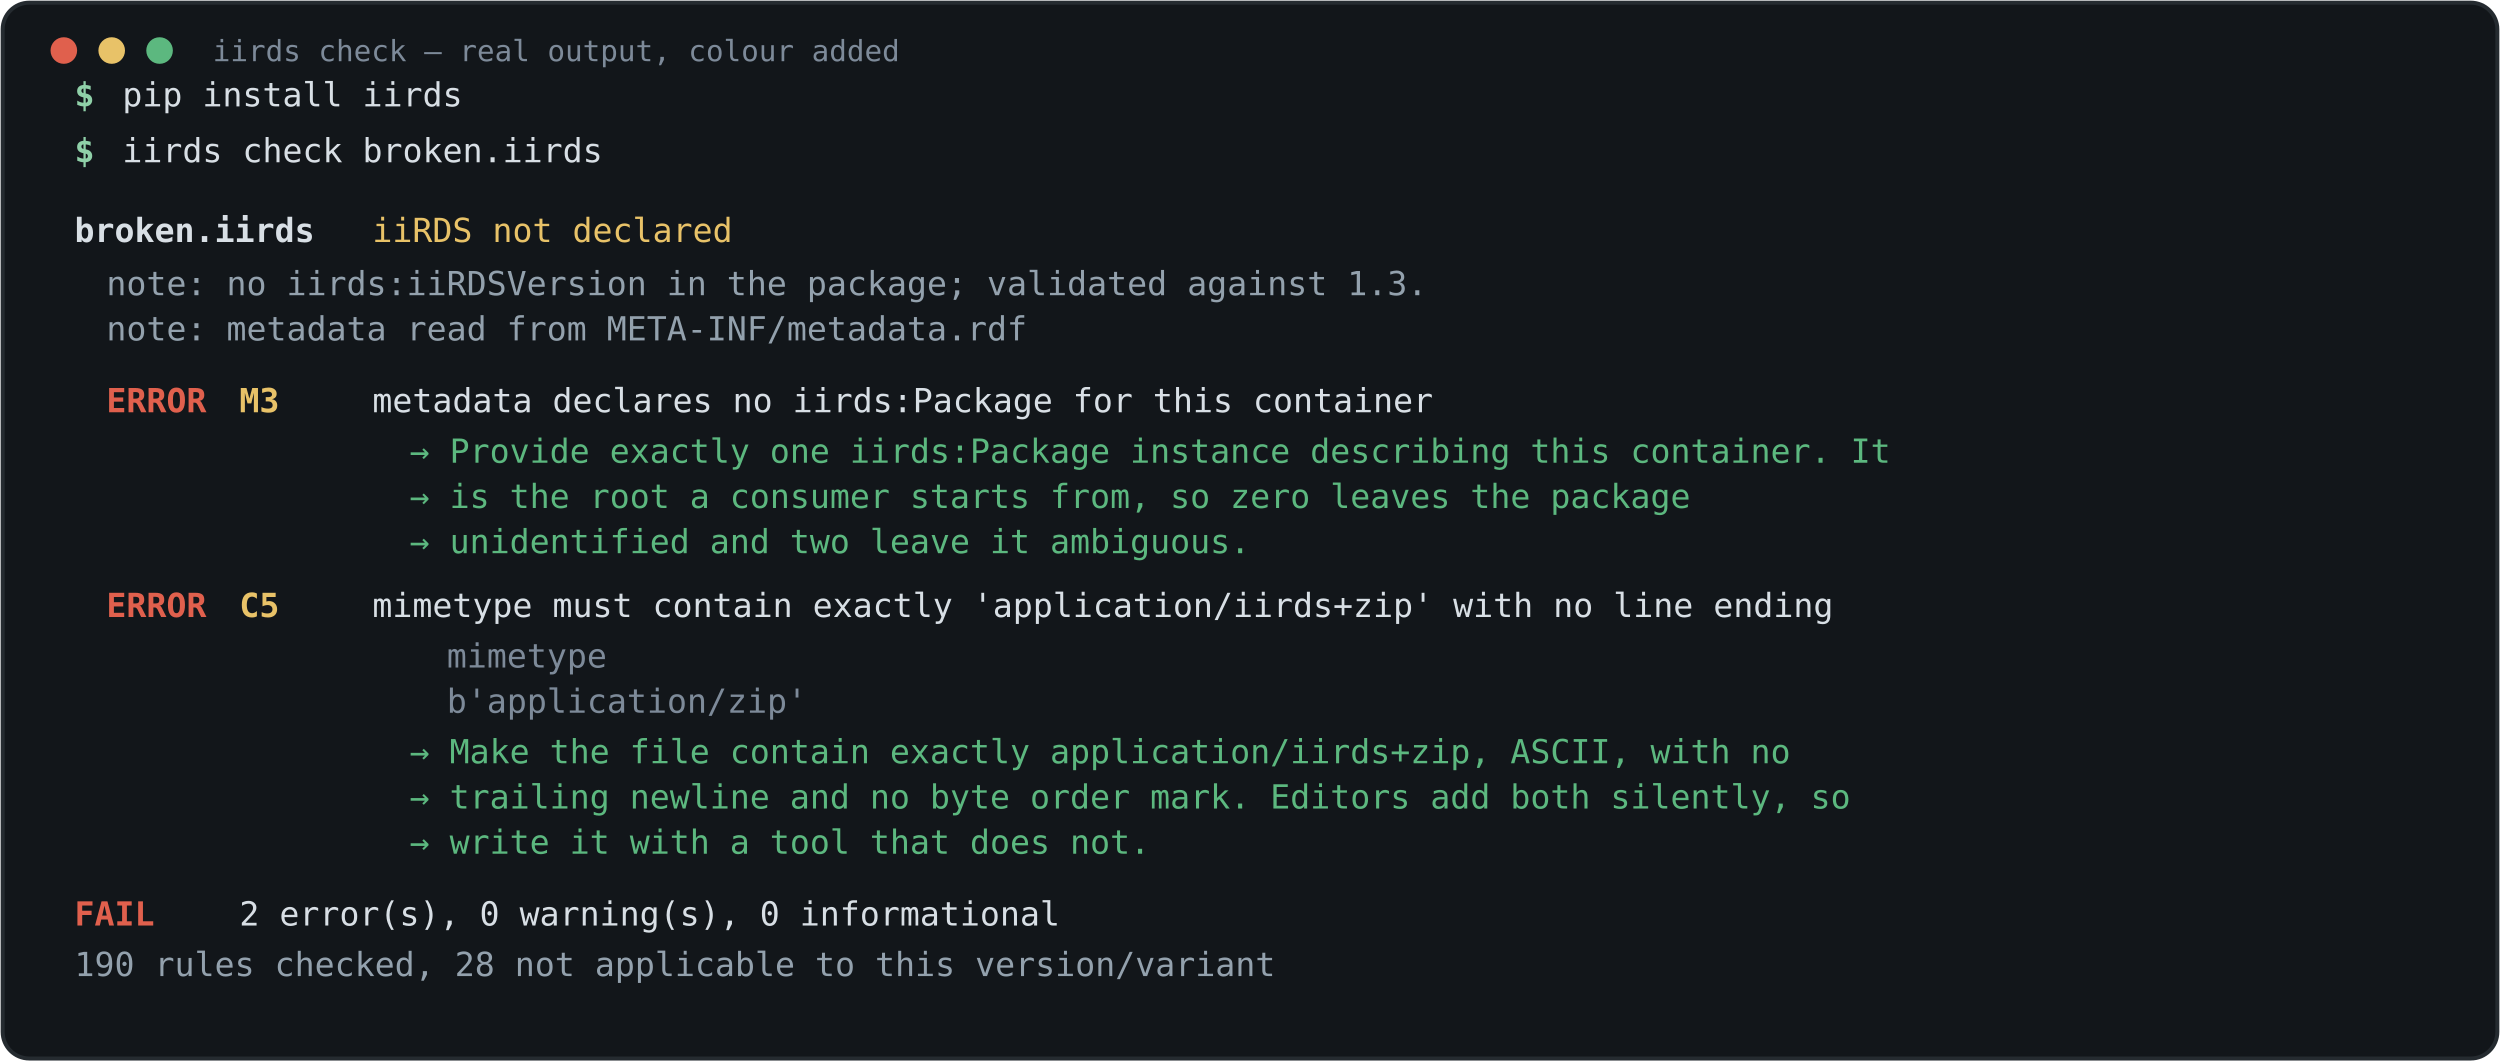
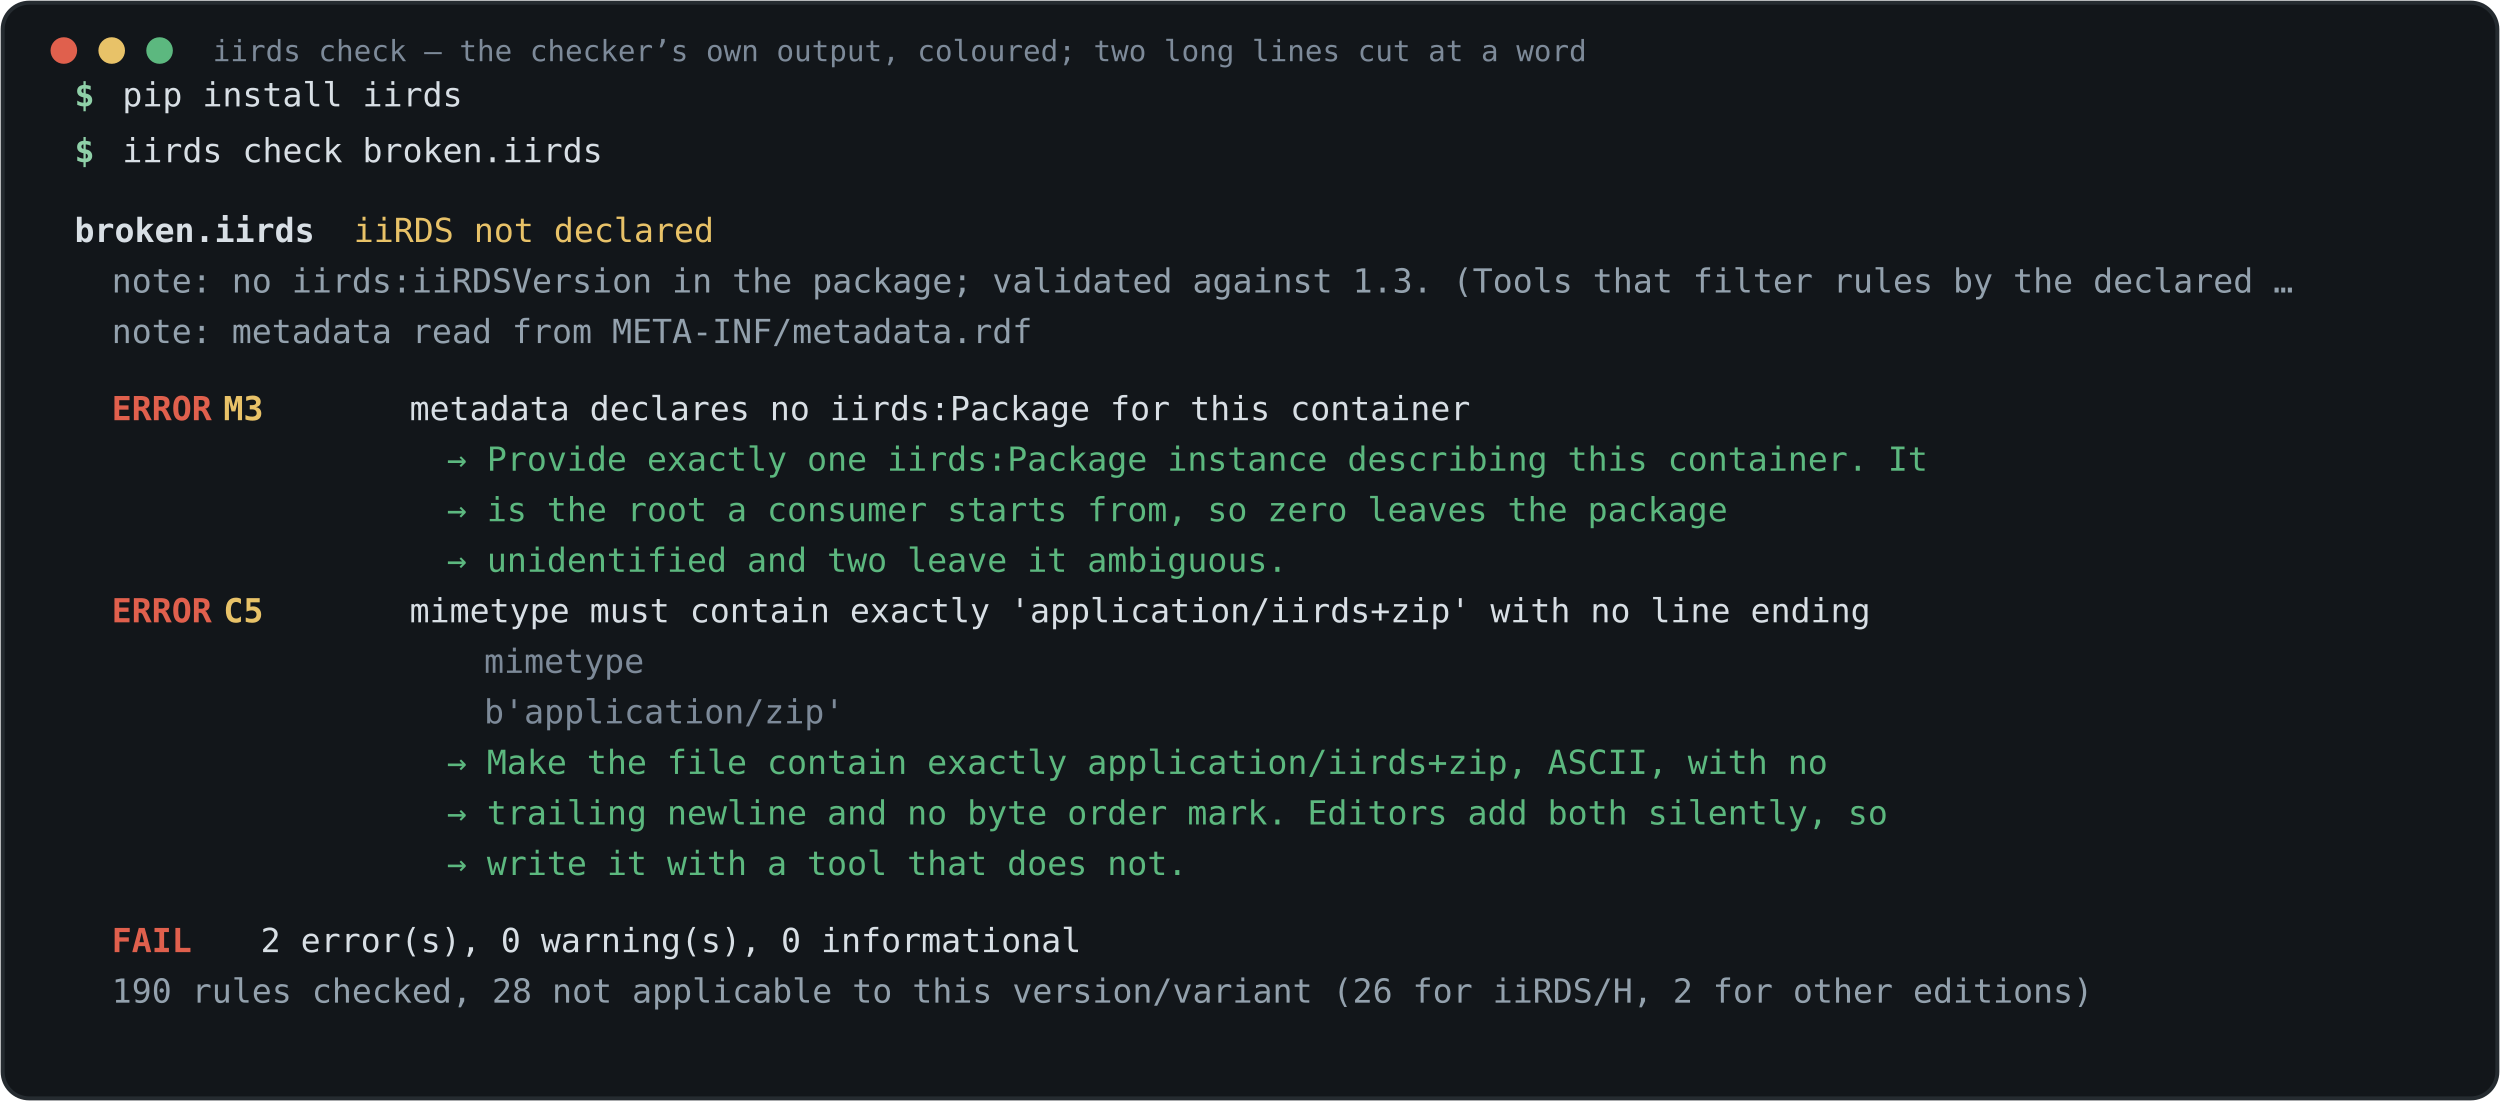
- <svg xmlns="http://www.w3.org/2000/svg" viewBox="0 0 940 399" role="img" aria-label="Real output of iirds check on a broken package: two errors, each with evidence and a fix">
-   <rect x="1" y="1" width="938" height="397" rx="10" fill="#12161a" stroke="#252b30" stroke-width="1.5" />
+ <svg xmlns="http://www.w3.org/2000/svg" viewBox="0 0 940 414" role="img" aria-label="Real output of iirds check on a broken package: two errors, each with evidence and a fix">
+   <rect x="1" y="1" width="938" height="412" rx="10" fill="#12161a" stroke="#252b30" stroke-width="1.5" />
  <circle cx="24" cy="19" r="5" fill="#e0604d" />
  <circle cx="42" cy="19" r="5" fill="#e8c268" />
  <circle cx="60" cy="19" r="5" fill="#5cb87f" />
-   <text x="80" y="23" font-family="ui-monospace,SFMono-Regular,Menlo,Consolas,monospace" font-size="11" fill="#7d8a99">iirds check — real output, colour added</text>
+   <text x="80" y="23" font-family="ui-monospace,SFMono-Regular,Menlo,Consolas,monospace" font-size="11" fill="#7d8a99">iirds check — the checker’s own output, coloured; two long lines cut at a word</text>
  <text y="40" font-family="ui-monospace,SFMono-Regular,Menlo,Consolas,monospace" font-size="12.5" xml:space="preserve">
    <tspan x="28" fill="#8fd0a8" font-weight="700">$ </tspan>
    <tspan x="46" fill="#d8dfe5">pip install iirds</tspan>
  </text>
  <text y="61" font-family="ui-monospace,SFMono-Regular,Menlo,Consolas,monospace" font-size="12.5" xml:space="preserve">
    <tspan x="28" fill="#8fd0a8" font-weight="700">$ </tspan>
    <tspan x="46" fill="#d8dfe5">iirds check broken.iirds</tspan>
  </text>
  <text y="91" font-family="ui-monospace,SFMono-Regular,Menlo,Consolas,monospace" font-size="12.5" xml:space="preserve">
-     <tspan x="28" fill="#d8dfe5" font-weight="700">broken.iirds   </tspan>
-     <tspan x="140" fill="#e8c268">iiRDS not declared</tspan>
+     <tspan x="28.0" fill="#d8dfe5" font-weight="700">broken.iirds   </tspan>
+     <tspan x="133.0" fill="#e8c268">iiRDS not declared</tspan>
  </text>
-   <text y="111" font-family="ui-monospace,SFMono-Regular,Menlo,Consolas,monospace" font-size="12.5" xml:space="preserve">
-     <tspan x="40" fill="#93a1ad">note: no iirds:iiRDSVersion in the package; validated against 1.3.</tspan>
+   <text y="110" font-family="ui-monospace,SFMono-Regular,Menlo,Consolas,monospace" font-size="12.5" xml:space="preserve">
+     <tspan x="42.0" fill="#93a1ad">note: no iirds:iiRDSVersion in the package; validated against 1.3. (Tools that filter rules by the declared …</tspan>
  </text>
-   <text y="128" font-family="ui-monospace,SFMono-Regular,Menlo,Consolas,monospace" font-size="12.5" xml:space="preserve">
-     <tspan x="40" fill="#93a1ad">note: metadata read from META-INF/metadata.rdf</tspan>
+   <text y="129" font-family="ui-monospace,SFMono-Regular,Menlo,Consolas,monospace" font-size="12.5" xml:space="preserve">
+     <tspan x="42.0" fill="#93a1ad">note: metadata read from META-INF/metadata.rdf</tspan>
  </text>
-   <text y="155" font-family="ui-monospace,SFMono-Regular,Menlo,Consolas,monospace" font-size="12.5" xml:space="preserve">
-     <tspan x="40" fill="#e0604d" font-weight="700">ERROR </tspan>
-     <tspan x="90" fill="#e8c268" font-weight="700">M3</tspan>
-     <tspan x="140" fill="#d8dfe5">metadata declares no iirds:Package for this container</tspan>
+   <text y="158" font-family="ui-monospace,SFMono-Regular,Menlo,Consolas,monospace" font-size="12.5" xml:space="preserve">
+     <tspan x="42.0" fill="#e0604d" font-weight="700">ERROR</tspan>
+     <tspan x="84.0" fill="#e8c268" font-weight="700">M3</tspan>
+     <tspan x="154.0" fill="#d8dfe5">metadata declares no iirds:Package for this container</tspan>
  </text>
-   <text y="174" font-family="ui-monospace,SFMono-Regular,Menlo,Consolas,monospace" font-size="12.5" xml:space="preserve">
-     <tspan x="154" fill="#5cb87f">→ Provide exactly one iirds:Package instance describing this container. It</tspan>
+   <text y="177" font-family="ui-monospace,SFMono-Regular,Menlo,Consolas,monospace" font-size="12.5" xml:space="preserve">
+     <tspan x="168.0" fill="#5cb87f">→ Provide exactly one iirds:Package instance describing this container. It</tspan>
  </text>
-   <text y="191" font-family="ui-monospace,SFMono-Regular,Menlo,Consolas,monospace" font-size="12.5" xml:space="preserve">
-     <tspan x="154" fill="#5cb87f">→ is the root a consumer starts from, so zero leaves the package</tspan>
+   <text y="196" font-family="ui-monospace,SFMono-Regular,Menlo,Consolas,monospace" font-size="12.5" xml:space="preserve">
+     <tspan x="168.0" fill="#5cb87f">→ is the root a consumer starts from, so zero leaves the package</tspan>
  </text>
-   <text y="208" font-family="ui-monospace,SFMono-Regular,Menlo,Consolas,monospace" font-size="12.5" xml:space="preserve">
-     <tspan x="154" fill="#5cb87f">→ unidentified and two leave it ambiguous.</tspan>
+   <text y="215" font-family="ui-monospace,SFMono-Regular,Menlo,Consolas,monospace" font-size="12.5" xml:space="preserve">
+     <tspan x="168.0" fill="#5cb87f">→ unidentified and two leave it ambiguous.</tspan>
  </text>
-   <text y="232" font-family="ui-monospace,SFMono-Regular,Menlo,Consolas,monospace" font-size="12.5" xml:space="preserve">
-     <tspan x="40" fill="#e0604d" font-weight="700">ERROR </tspan>
-     <tspan x="90" fill="#e8c268" font-weight="700">C5</tspan>
-     <tspan x="140" fill="#d8dfe5">mimetype must contain exactly 'application/iirds+zip' with no line ending</tspan>
+   <text y="234" font-family="ui-monospace,SFMono-Regular,Menlo,Consolas,monospace" font-size="12.5" xml:space="preserve">
+     <tspan x="42.0" fill="#e0604d" font-weight="700">ERROR</tspan>
+     <tspan x="84.0" fill="#e8c268" font-weight="700">C5</tspan>
+     <tspan x="154.0" fill="#d8dfe5">mimetype must contain exactly 'application/iirds+zip' with no line ending</tspan>
  </text>
-   <text y="251" font-family="ui-monospace,SFMono-Regular,Menlo,Consolas,monospace" font-size="12.5" xml:space="preserve">
-     <tspan x="168" fill="#7d8a99">mimetype</tspan>
+   <text y="253" font-family="ui-monospace,SFMono-Regular,Menlo,Consolas,monospace" font-size="12.5" xml:space="preserve">
+     <tspan x="182.0" fill="#7d8a99">mimetype</tspan>
  </text>
-   <text y="268" font-family="ui-monospace,SFMono-Regular,Menlo,Consolas,monospace" font-size="12.5" xml:space="preserve">
-     <tspan x="168" fill="#7d8a99">b'application/zip'</tspan>
+   <text y="272" font-family="ui-monospace,SFMono-Regular,Menlo,Consolas,monospace" font-size="12.5" xml:space="preserve">
+     <tspan x="182.0" fill="#7d8a99">b'application/zip'</tspan>
  </text>
-   <text y="287" font-family="ui-monospace,SFMono-Regular,Menlo,Consolas,monospace" font-size="12.5" xml:space="preserve">
-     <tspan x="154" fill="#5cb87f">→ Make the file contain exactly application/iirds+zip, ASCII, with no</tspan>
+   <text y="291" font-family="ui-monospace,SFMono-Regular,Menlo,Consolas,monospace" font-size="12.5" xml:space="preserve">
+     <tspan x="168.0" fill="#5cb87f">→ Make the file contain exactly application/iirds+zip, ASCII, with no</tspan>
  </text>
-   <text y="304" font-family="ui-monospace,SFMono-Regular,Menlo,Consolas,monospace" font-size="12.5" xml:space="preserve">
-     <tspan x="154" fill="#5cb87f">→ trailing newline and no byte order mark. Editors add both silently, so</tspan>
+   <text y="310" font-family="ui-monospace,SFMono-Regular,Menlo,Consolas,monospace" font-size="12.5" xml:space="preserve">
+     <tspan x="168.0" fill="#5cb87f">→ trailing newline and no byte order mark. Editors add both silently, so</tspan>
  </text>
-   <text y="321" font-family="ui-monospace,SFMono-Regular,Menlo,Consolas,monospace" font-size="12.5" xml:space="preserve">
-     <tspan x="154" fill="#5cb87f">→ write it with a tool that does not.</tspan>
+   <text y="329" font-family="ui-monospace,SFMono-Regular,Menlo,Consolas,monospace" font-size="12.5" xml:space="preserve">
+     <tspan x="168.0" fill="#5cb87f">→ write it with a tool that does not.</tspan>
  </text>
-   <text y="348" font-family="ui-monospace,SFMono-Regular,Menlo,Consolas,monospace" font-size="12.5" xml:space="preserve">
-     <tspan x="28" fill="#e0604d" font-weight="700">FAIL</tspan>
-     <tspan x="90" fill="#d8dfe5">2 error(s), 0 warning(s), 0 informational</tspan>
+   <text y="358" font-family="ui-monospace,SFMono-Regular,Menlo,Consolas,monospace" font-size="12.5" xml:space="preserve">
+     <tspan x="42.0" fill="#e0604d" font-weight="700">FAIL</tspan>
+     <tspan x="98.0" fill="#d8dfe5">2 error(s), 0 warning(s), 0 informational</tspan>
  </text>
-   <text y="367" font-family="ui-monospace,SFMono-Regular,Menlo,Consolas,monospace" font-size="12.5" xml:space="preserve">
-     <tspan x="28" fill="#93a1ad">190 rules checked, 28 not applicable to this version/variant</tspan>
+   <text y="377" font-family="ui-monospace,SFMono-Regular,Menlo,Consolas,monospace" font-size="12.5" xml:space="preserve">
+     <tspan x="42.0" fill="#93a1ad">190 rules checked, 28 not applicable to this version/variant (26 for iiRDS/H, 2 for other editions)</tspan>
  </text>
</svg>
